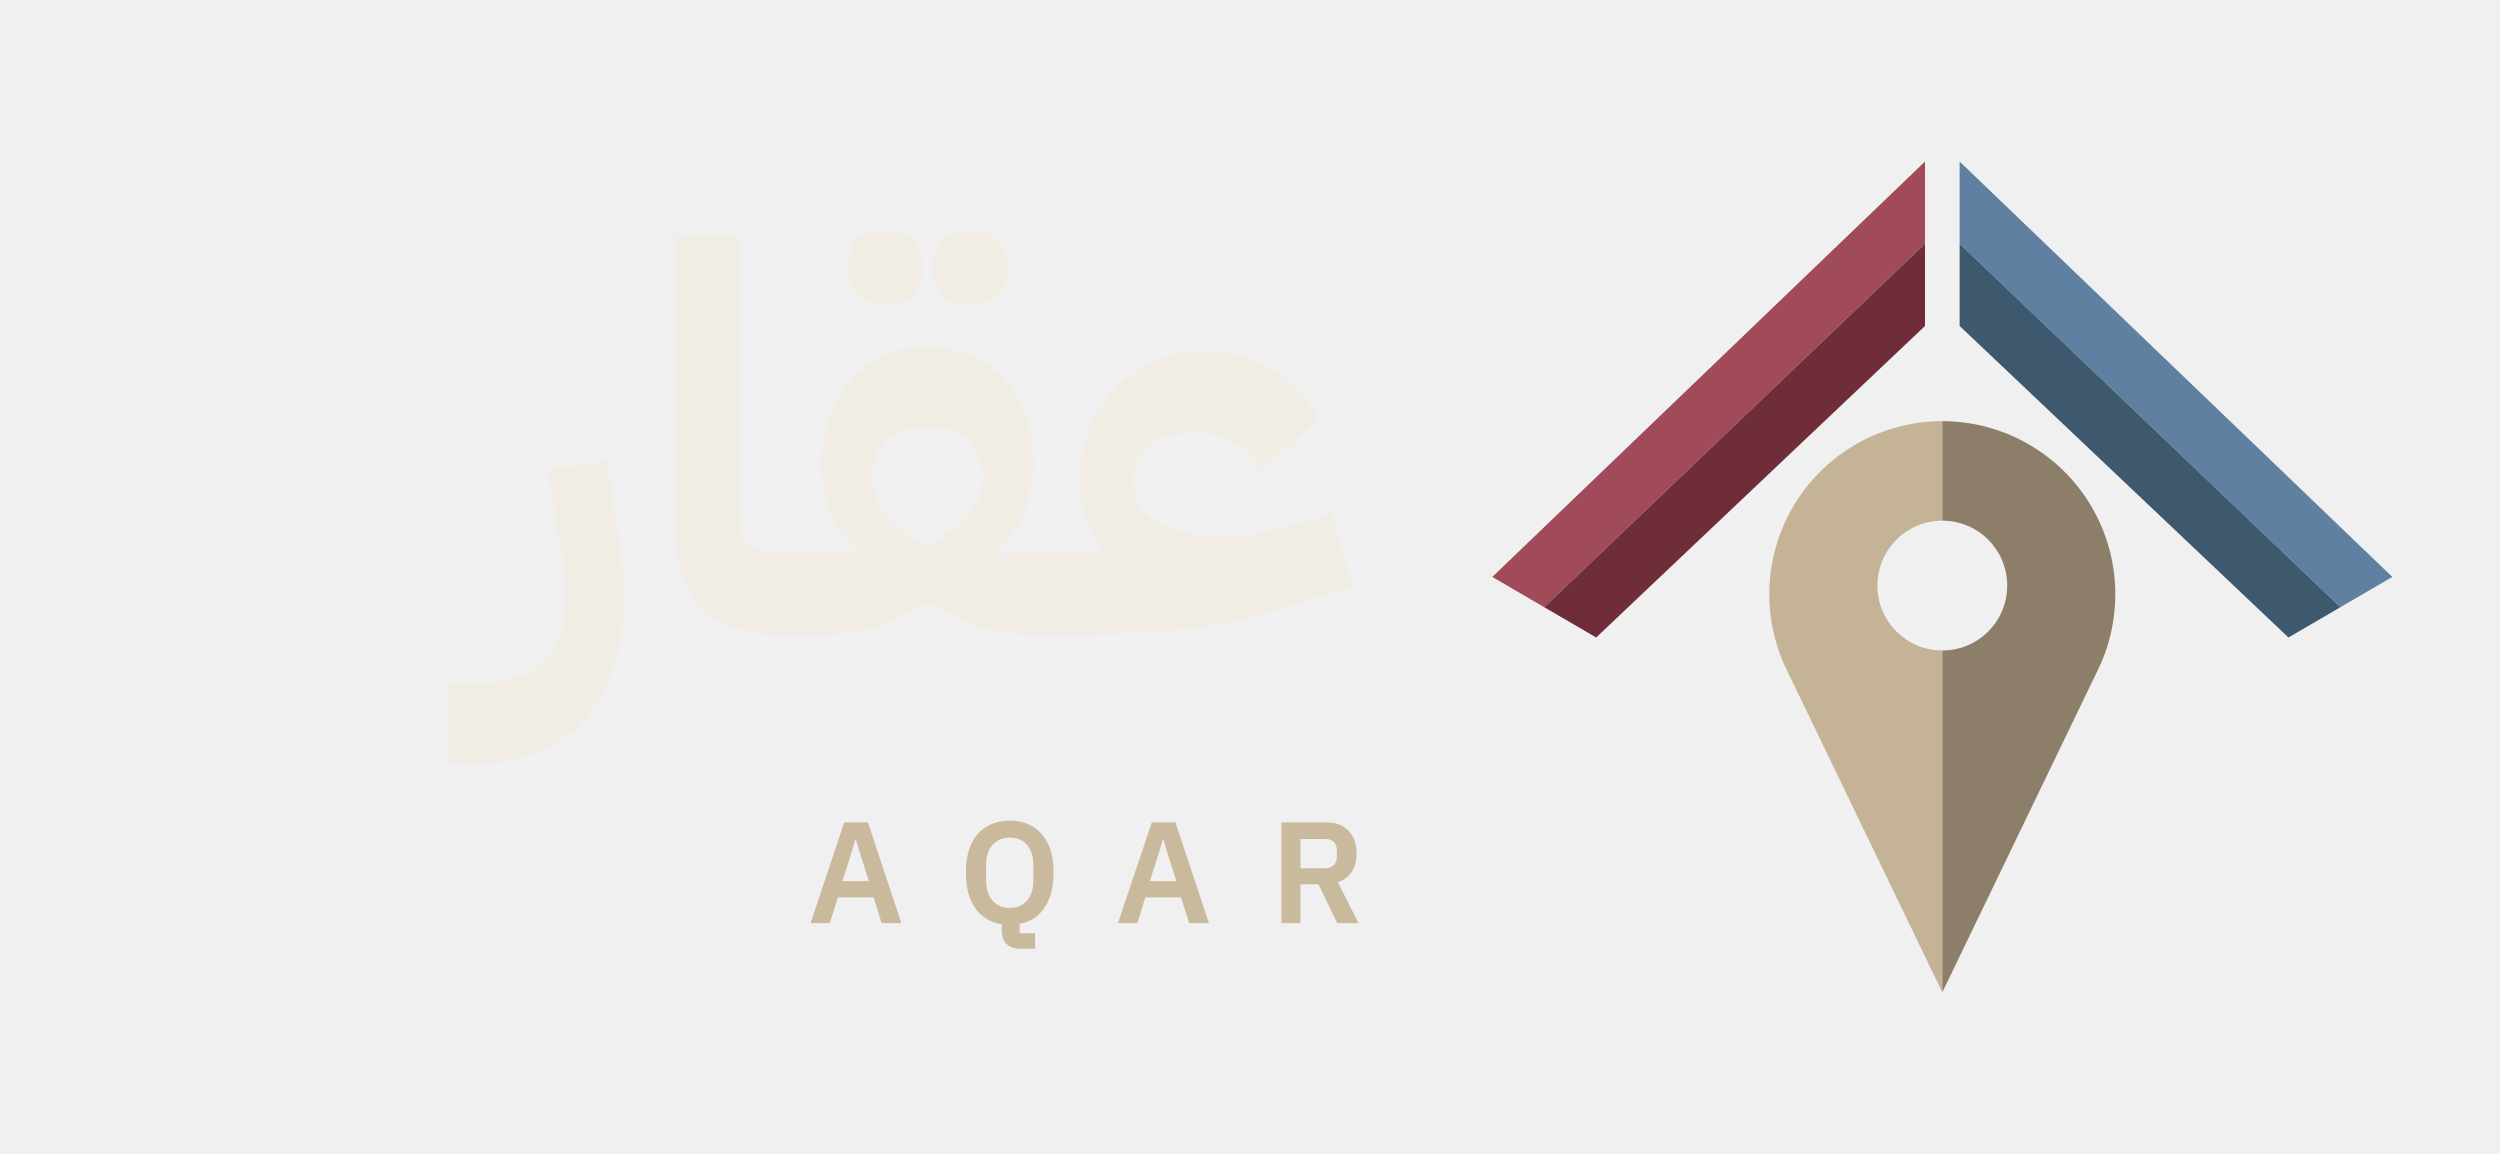
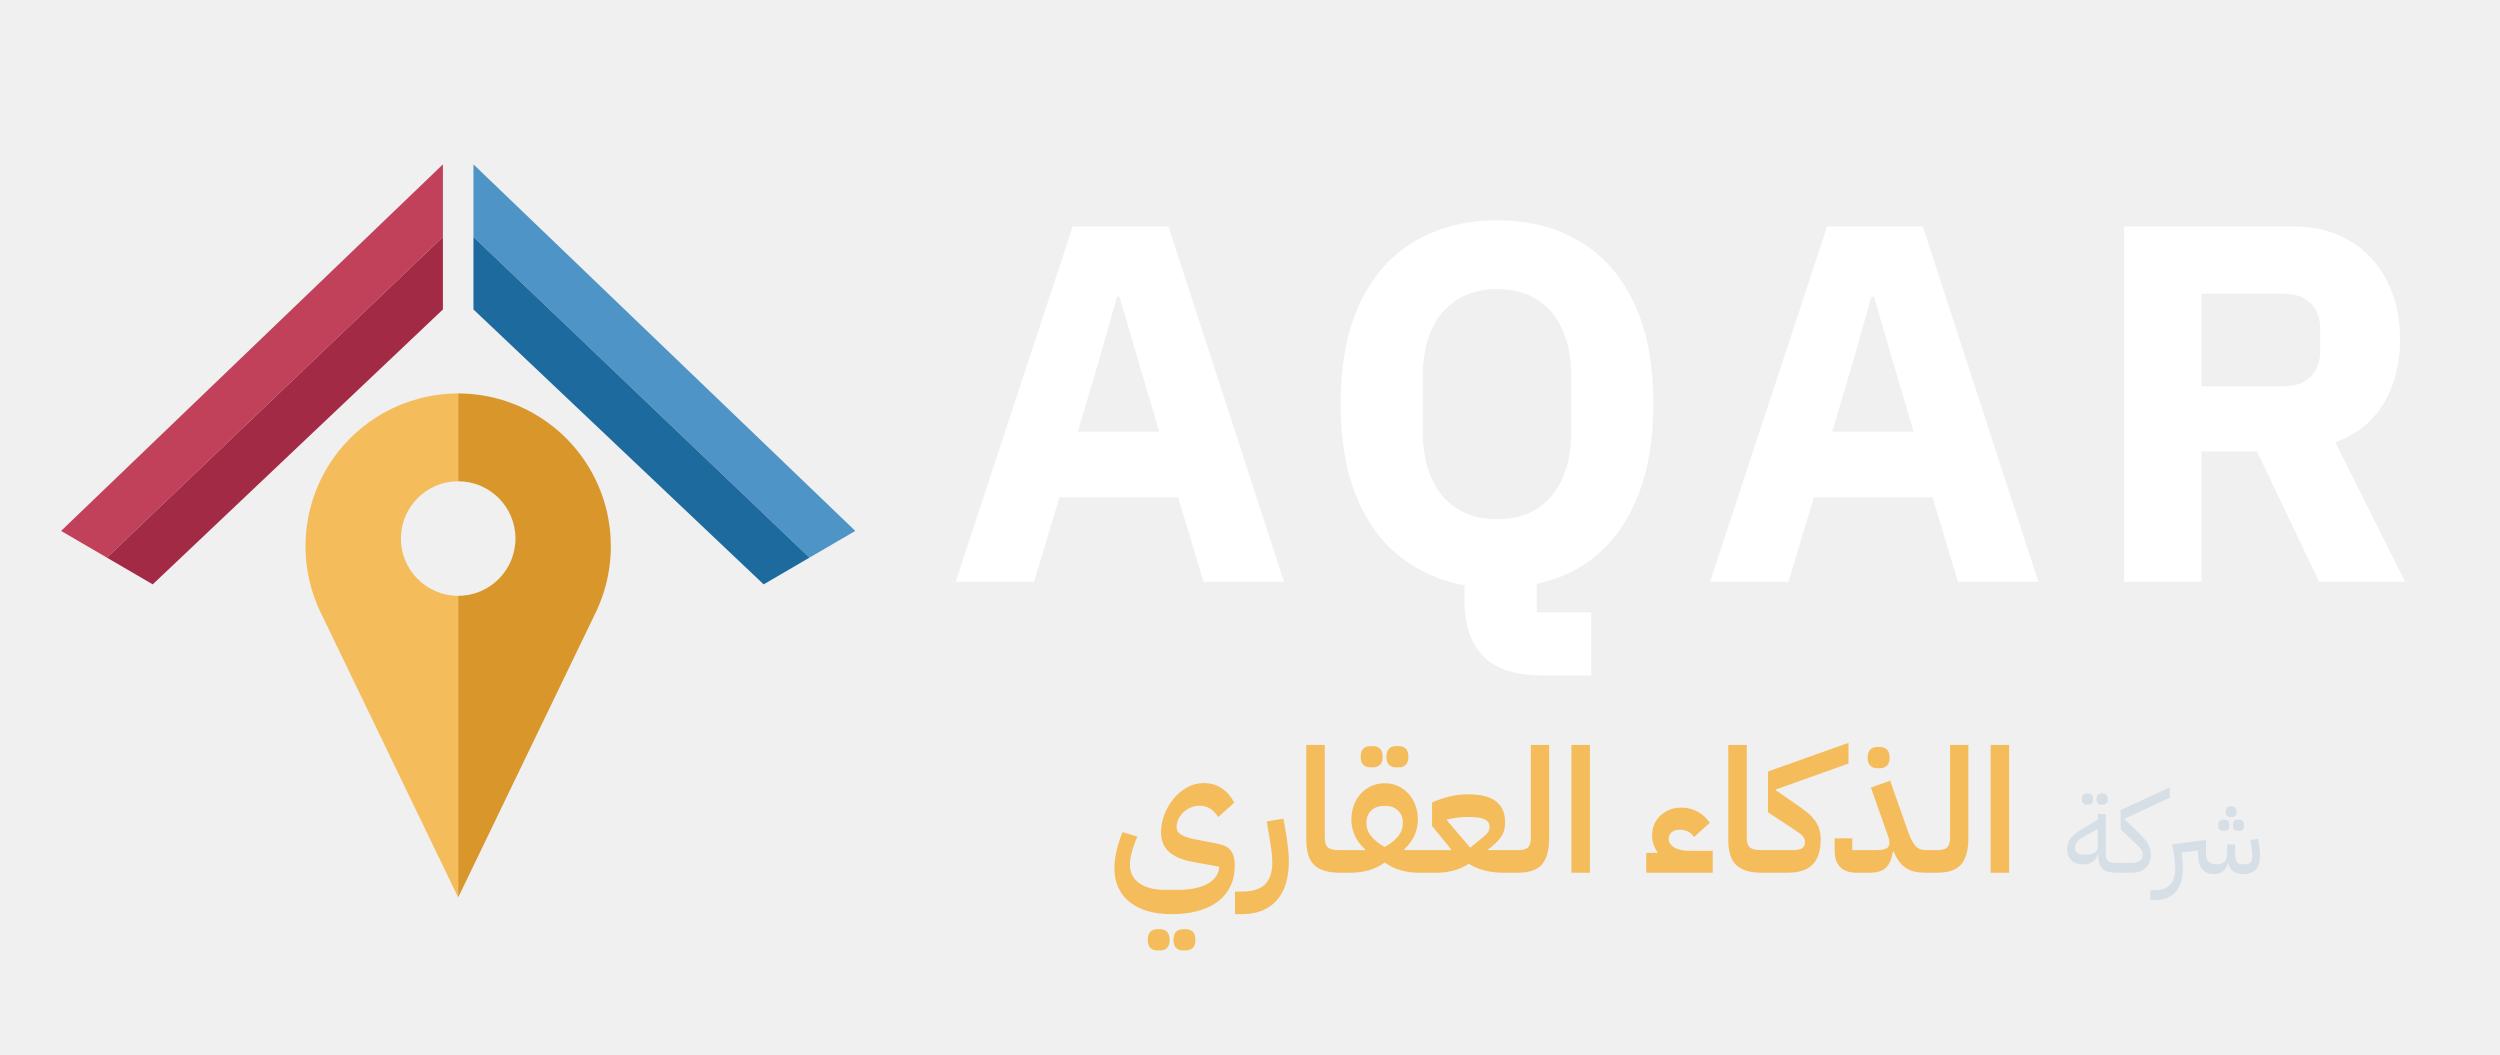
- <svg xmlns="http://www.w3.org/2000/svg" viewBox="0 0 260 120" width="260" height="120" role="img" aria-label="AQAR">
-   <g transform="translate(148,6) scale(0.9)">
-     <polygon points="58,12 8,60 14,63.5 58,21.5" fill="#A04A5A" />
-     <polygon points="58,21.5 14,63.5 20,67 58,31" fill="#6E2D39" />
-     <polygon points="62,12 112,60 106,63.5 62,21.5" fill="#5F80A0" />
-     <polygon points="62,21.5 106,63.5 100,67 62,31" fill="#3E586E" />
+ <svg xmlns="http://www.w3.org/2000/svg" viewBox="0 0 275 116" width="275" height="116" role="img" aria-label="AQAR – شركة الذكاء العقاري">
+   <g transform="translate(0,8) scale(0.84)">
+     <polygon points="58,12 8,60 14,63.5 58,21.5" fill="#C2415A" />
+     <polygon points="58,21.5 14,63.5 20,67 58,31" fill="#A32A44" />
+     <polygon points="62,12 112,60 106,63.5 62,21.5" fill="#4F94C6" />
+     <polygon points="62,21.5 106,63.5 100,67 62,31" fill="#1D6A9E" />
    <mask id="pinhole">
      <rect x="0" y="0" width="120" height="120" fill="#fff" />
      <circle cx="60" cy="61" r="7.5" fill="#000" />
    </mask>
    <g mask="url(#pinhole)">
-       <path d="M60,108 L42,70.7 A20,20 0 0 1 60,42 Z" fill="#C4B396" />
-       <path d="M60,108 L60,42 A20,20 0 0 1 78,70.7 Z" fill="#8D7E69" />
+       <path d="M60,108 L42,70.7 A20,20 0 0 1 60,42 Z" fill="#F5BC5C" />
+       <path d="M60,108 L60,42 A20,20 0 0 1 78,70.7 Z" fill="#D9962B" />
    </g>
  </g>
-   <path transform="translate(50.10,66)" d="M-3.36 5.04H-1.12Q3.976 5.04 6.356 2.968Q8.736 0.896 8.68 -3.92Q8.68 -5.208 8.512 -6.636Q8.344 -8.064 8.064 -9.688L6.888 -17.136L12.992 -18.088L13.832 -12.88Q14.28 -10.192 14.532 -7.924Q14.784 -5.656 14.784 -4.2Q14.784 -0.168 13.776 3.08Q12.768 6.328 10.752 8.652Q8.736 10.976 5.768 12.208Q2.8 13.44 -1.064 13.44H-3.36Z M31.248 0.0Q25.592 0.0 22.848 -2.688Q20.104 -5.376 20.104 -11.424V-41.44H26.824V-12.544Q26.824 -10.024 27.832 -9.212Q28.84 -8.4 31.304 -8.4H32.984V-1.68L31.304 0.0Z M31.304 -6.72 32.984 -8.4H38.976L39.088 -8.68Q36.96 -10.808 36.148 -13.188Q35.336 -15.568 35.336 -17.808Q35.336 -20.328 36.12 -22.54Q36.904 -24.752 38.36 -26.404Q39.816 -28.056 41.86 -29.008Q43.904 -29.96 46.368 -29.96Q48.832 -29.96 50.876 -29.008Q52.92 -28.056 54.376 -26.404Q55.832 -24.752 56.616 -22.54Q57.4 -20.328 57.4 -17.808Q57.4 -15.568 56.588 -13.188Q55.776 -10.808 53.648 -8.68L53.76 -8.4H59.976V-1.68L58.296 0.0H57.736Q54.712 0.0 51.856 -0.784Q49.0 -1.568 46.424 -3.584Q43.848 -1.568 40.992 -0.784Q38.136 0.0 35.112 0.0H31.304ZM46.368 -9.128Q49.224 -10.752 50.68 -12.516Q52.136 -14.28 52.136 -16.52Q52.136 -18.872 50.568 -20.216Q49.0 -21.56 46.704 -21.56H46.032Q43.736 -21.56 42.168 -20.216Q40.6 -18.872 40.6 -16.52Q40.6 -14.28 42.056 -12.516Q43.512 -10.752 46.368 -9.128ZM50.232 -34.44Q48.776 -34.44 47.852 -35.336Q46.928 -36.232 46.928 -38.192Q46.928 -40.152 47.852 -41.048Q48.776 -41.944 50.232 -41.944H51.352Q52.808 -41.944 53.732 -41.048Q54.656 -40.152 54.656 -38.192Q54.656 -36.232 53.732 -35.336Q52.808 -34.44 51.352 -34.44ZM41.384 -34.44Q39.928 -34.44 39.004 -35.336Q38.08 -36.232 38.08 -38.192Q38.08 -40.152 39.004 -41.048Q39.928 -41.944 41.384 -41.944H42.504Q43.96 -41.944 44.884 -41.048Q45.808 -40.152 45.808 -38.192Q45.808 -36.232 44.884 -35.336Q43.96 -34.44 42.504 -34.44Z M58.296 -6.72 59.976 -8.4H64.456V-8.68Q63.336 -10.304 62.748 -12.152Q62.16 -14.0 62.16 -16.128Q62.16 -18.872 63.14 -21.28Q64.12 -23.688 65.828 -25.508Q67.536 -27.328 69.86 -28.364Q72.184 -29.4 74.928 -29.4Q79.464 -29.4 82.32 -27.552Q85.176 -25.704 87.08 -22.512L81.088 -17.192Q79.856 -19.152 78.232 -20.076Q76.608 -21.0 74.368 -21.0Q71.232 -21.0 69.496 -19.74Q67.76 -18.48 67.76 -16.128Q67.76 -13.272 70.168 -11.732Q72.576 -10.192 76.944 -10.192Q78.4 -10.192 80.024 -10.416Q81.648 -10.64 82.992 -11.032L88.424 -12.544L90.552 -4.984L82.32 -2.464Q79.912 -1.736 77.672 -1.26Q75.432 -0.784 72.744 -0.504Q70.056 -0.224 66.584 -0.112Q63.112 0.0 58.296 0.0Z" fill="#F1ECE4" />
-   <path transform="translate(83.98,96)" d="M9.765 0.0H7.71L6.87 -2.67H3.15L2.325 0.0H0.315L3.825 -10.47H6.285ZM6.39 -4.365 5.535 -7.005 5.04 -8.67H4.965L4.47 -7.005L3.63 -4.365Z M23.67 1.05V2.67H22.215Q21.18 2.67 20.692 2.167Q20.205 1.665 20.205 0.75V0.12Q19.065 -0.06 18.225 -0.72Q17.385 -1.38 16.927 -2.52Q16.47 -3.66 16.47 -5.235Q16.47 -7.005 17.032 -8.213Q17.595 -9.42 18.63 -10.035Q19.665 -10.65 21.03 -10.65Q22.41 -10.65 23.438 -10.035Q24.465 -9.42 25.027 -8.213Q25.59 -7.005 25.59 -5.235Q25.59 -3.705 25.155 -2.587Q24.72 -1.47 23.94 -0.795Q23.16 -0.12 22.065 0.075V1.05ZM21.03 -1.575Q21.795 -1.575 22.343 -1.92Q22.89 -2.265 23.19 -2.902Q23.49 -3.54 23.49 -4.425V-6.045Q23.49 -6.945 23.19 -7.575Q22.89 -8.205 22.343 -8.55Q21.795 -8.895 21.03 -8.895Q20.295 -8.895 19.74 -8.55Q19.185 -8.205 18.877 -7.575Q18.57 -6.945 18.57 -6.045V-4.425Q18.57 -3.54 18.877 -2.902Q19.185 -2.265 19.74 -1.92Q20.295 -1.575 21.03 -1.575Z M41.745 0.0H39.69L38.85 -2.67H35.13L34.305 0.0H32.295L35.805 -10.47H38.265ZM38.37 -4.365 37.515 -7.005 37.02 -8.67H36.945L36.45 -7.005L35.61 -4.365Z M51.27 -4.035V0.0H49.29V-10.47H54.015Q54.975 -10.47 55.665 -10.072Q56.355 -9.675 56.73 -8.947Q57.105 -8.22 57.105 -7.23Q57.105 -6.165 56.617 -5.377Q56.13 -4.59 55.155 -4.26L57.3 0.0H55.095L53.145 -4.035ZM51.27 -5.7H53.82Q54.21 -5.7 54.48 -5.842Q54.75 -5.985 54.9 -6.247Q55.05 -6.51 55.05 -6.885V-7.575Q55.05 -7.965 54.9 -8.22Q54.75 -8.475 54.48 -8.61Q54.21 -8.745 53.82 -8.745H51.27Z" fill="#C9B99D" />
+   <path transform="translate(104,64)" d="M37.24 0.0H28.392L25.592 -9.296H12.544L9.744 0.0H1.12L14.0 -39.088H24.528ZM23.52 -16.52 21.112 -24.64 19.152 -31.36H18.872L16.968 -24.64L14.56 -16.52Z M71.032 3.36V10.304H65.768Q61.232 10.304 59.16 8.176Q57.088 6.048 57.088 2.016V0.392Q52.944 -0.392 49.864 -2.884Q46.784 -5.376 45.132 -9.548Q43.48 -13.72 43.48 -19.544Q43.48 -26.208 45.608 -30.688Q47.736 -35.168 51.628 -37.464Q55.52 -39.76 60.672 -39.76Q65.88 -39.76 69.744 -37.464Q73.608 -35.168 75.736 -30.688Q77.864 -26.208 77.864 -19.544Q77.864 -13.888 76.296 -9.772Q74.728 -5.656 71.872 -3.136Q69.016 -0.616 65.04 0.224V3.36ZM60.672 -6.888Q63.248 -6.888 65.068 -8.036Q66.888 -9.184 67.868 -11.368Q68.848 -13.552 68.848 -16.632V-22.456Q68.848 -25.592 67.868 -27.748Q66.888 -29.904 65.068 -31.052Q63.248 -32.2 60.672 -32.2Q58.152 -32.2 56.304 -31.052Q54.456 -29.904 53.476 -27.748Q52.496 -25.592 52.496 -22.456V-16.632Q52.496 -13.552 53.476 -11.368Q54.456 -9.184 56.304 -8.036Q58.152 -6.888 60.672 -6.888Z M120.224 0.0H111.376L108.576 -9.296H95.528L92.728 0.0H84.104L96.984 -39.088H107.512ZM106.504 -16.52 104.096 -24.64 102.136 -31.36H101.856L99.952 -24.64L97.544 -16.52Z M138.168 -14.336V0.0H129.656V-39.088H148.192Q151.832 -39.088 154.464 -37.52Q157.096 -35.952 158.552 -33.152Q160.008 -30.352 160.008 -26.6Q160.008 -22.68 158.244 -19.684Q156.48 -16.688 152.896 -15.344L160.568 0.0H151.104L144.272 -14.336ZM138.168 -21.504H147.128Q148.416 -21.504 149.312 -21.952Q150.208 -22.4 150.712 -23.268Q151.216 -24.136 151.216 -25.368V-27.832Q151.216 -29.12 150.712 -29.96Q150.208 -30.8 149.312 -31.248Q148.416 -31.696 147.128 -31.696H138.168Z" fill="#FFFFFF" />
+   <path transform="translate(121.9,96)" d="M6.973 4.56Q5.491 4.56 4.332 4.218Q3.173 3.876 2.356 3.22Q1.539 2.565 1.111 1.624Q0.684 0.684 0.684 -0.513Q0.684 -1.368 0.921 -2.413Q1.159 -3.458 1.577 -4.465L3.211 -3.971Q2.85 -3.173 2.622 -2.346Q2.394 -1.52 2.394 -0.893Q2.394 0.418 3.42 1.149Q4.446 1.881 6.27 1.881H7.676Q9.766 1.881 10.954 1.207Q12.141 0.532 12.217 -0.665L9.272 -1.197Q7.543 -1.52 6.678 -2.308Q5.814 -3.097 5.814 -4.465Q5.814 -5.415 6.175 -6.374Q6.536 -7.334 7.172 -8.113Q7.809 -8.892 8.664 -9.377Q9.519 -9.861 10.507 -9.861Q11.647 -9.861 12.492 -9.291Q13.338 -8.721 13.87 -7.714L12.103 -6.118Q11.78 -6.65 11.276 -7.011Q10.773 -7.372 10.051 -7.372Q9.557 -7.372 9.101 -7.182Q8.645 -6.992 8.293 -6.669Q7.942 -6.346 7.733 -5.918Q7.524 -5.491 7.524 -5.035Q7.524 -4.484 8.027 -4.18Q8.531 -3.876 9.595 -3.667L12.046 -3.192Q13.072 -3.002 13.499 -2.432Q13.927 -1.862 13.927 -0.798Q13.927 0.475 13.452 1.472Q12.977 2.47 12.084 3.154Q11.191 3.838 9.899 4.199Q8.607 4.56 6.973 4.56ZM8.227 8.55Q7.771 8.55 7.476 8.274Q7.182 7.999 7.182 7.391Q7.182 6.764 7.476 6.488Q7.771 6.213 8.227 6.213H8.55Q9.006 6.213 9.3 6.488Q9.595 6.764 9.595 7.391Q9.595 7.999 9.3 8.274Q9.006 8.55 8.55 8.55ZM5.396 8.55Q4.94 8.55 4.645 8.274Q4.351 7.999 4.351 7.391Q4.351 6.764 4.645 6.488Q4.94 6.213 5.396 6.213H5.719Q6.175 6.213 6.469 6.488Q6.764 6.764 6.764 7.391Q6.764 7.999 6.469 8.274Q6.175 8.55 5.719 8.55Z M13.946 2.071H14.687Q16.511 2.071 17.29 1.244Q18.069 0.418 18.05 -1.159Q18.05 -1.634 17.993 -2.156Q17.936 -2.679 17.841 -3.23L17.442 -5.643L19.285 -5.947L19.57 -4.275Q19.722 -3.363 19.798 -2.584Q19.874 -1.805 19.874 -1.216Q19.874 0.057 19.57 1.111Q19.266 2.166 18.63 2.936Q17.993 3.705 17.015 4.133Q16.036 4.56 14.706 4.56H13.946Z M25.441 0.0Q23.56 0.0 22.676 -0.836Q21.793 -1.672 21.793 -3.61V-14.06H23.826V-3.876Q23.826 -3.059 24.177 -2.774Q24.529 -2.489 25.384 -2.489H25.973V-0.513L25.46 0.0Z M25.46 -1.976 25.973 -2.489H28.215L28.253 -2.584Q27.455 -3.306 27.103 -4.142Q26.752 -4.978 26.752 -5.852Q26.752 -6.669 27.018 -7.4Q27.284 -8.132 27.768 -8.674Q28.253 -9.215 28.928 -9.529Q29.602 -9.842 30.419 -9.842Q31.236 -9.842 31.901 -9.529Q32.566 -9.215 33.05 -8.674Q33.535 -8.132 33.801 -7.4Q34.067 -6.669 34.067 -5.852Q34.067 -4.978 33.715 -4.142Q33.364 -3.306 32.566 -2.584L32.604 -2.489H34.903V-0.513L34.39 0.0H34.181Q33.174 0.0 32.224 -0.257Q31.274 -0.513 30.419 -1.121Q29.564 -0.513 28.623 -0.257Q27.683 0.0 26.676 0.0H25.46ZM30.419 -2.831Q31.388 -3.382 31.901 -4.019Q32.414 -4.655 32.414 -5.491Q32.414 -6.346 31.873 -6.849Q31.331 -7.353 30.514 -7.353H30.305Q29.488 -7.353 28.947 -6.849Q28.405 -6.346 28.405 -5.491Q28.405 -4.655 28.927 -4.019Q29.45 -3.382 30.419 -2.831ZM31.654 -11.59Q31.198 -11.59 30.904 -11.866Q30.609 -12.141 30.609 -12.749Q30.609 -13.376 30.904 -13.652Q31.198 -13.927 31.654 -13.927H31.977Q32.433 -13.927 32.727 -13.652Q33.022 -13.376 33.022 -12.749Q33.022 -12.141 32.727 -11.866Q32.433 -11.59 31.977 -11.59ZM28.823 -11.59Q28.367 -11.59 28.072 -11.866Q27.778 -12.141 27.778 -12.749Q27.778 -13.376 28.072 -13.652Q28.367 -13.927 28.823 -13.927H29.146Q29.602 -13.927 29.896 -13.652Q30.191 -13.376 30.191 -12.749Q30.191 -12.141 29.896 -11.866Q29.602 -11.59 29.146 -11.59Z M34.39 -1.976 34.903 -2.489H37.677L37.715 -2.584L35.625 -5.149V-7.714Q36.537 -8.151 37.572 -8.389Q38.608 -8.626 39.596 -8.626Q43.662 -8.626 43.662 -5.567Q43.662 -5.054 43.557 -4.674Q43.453 -4.294 43.225 -3.952Q42.997 -3.61 42.645 -3.277Q42.294 -2.945 41.781 -2.546L41.8 -2.489H44.384V-0.513L43.871 0.0H43.377Q42.427 0.0 41.448 -0.237Q40.47 -0.475 39.672 -0.988Q38.874 -0.475 37.981 -0.237Q37.088 0.0 36.138 0.0H34.39ZM37.278 -5.738 39.824 -2.755 40.698 -3.477Q41.021 -3.743 41.258 -3.933Q41.496 -4.123 41.648 -4.294Q41.8 -4.465 41.876 -4.646Q41.952 -4.826 41.952 -5.054Q41.952 -5.624 41.391 -5.88Q40.831 -6.137 39.577 -6.137Q39.007 -6.137 38.399 -6.061Q37.791 -5.985 37.278 -5.852Z M43.871 -1.976 44.384 -2.489H45.144Q45.904 -2.489 46.199 -2.812Q46.493 -3.135 46.493 -3.819V-14.06H48.507V-3.819Q48.507 -1.862 47.737 -0.94Q46.968 -0.019 45.144 0.0H43.871Z M50.958 -14.06H52.991V0.0H50.958Z  M59.185 -2.185H60.382L60.42 -2.261Q60.097 -2.755 59.964 -3.183Q59.831 -3.61 59.831 -4.142Q59.831 -4.769 60.069 -5.32Q60.306 -5.871 60.733 -6.279Q61.161 -6.688 61.74 -6.925Q62.32 -7.163 63.023 -7.163Q64.011 -7.163 64.828 -6.726Q65.645 -6.289 66.177 -5.491L64.448 -3.933Q64.144 -4.37 63.745 -4.55Q63.346 -4.731 62.852 -4.731Q62.339 -4.731 61.997 -4.465Q61.655 -4.199 61.655 -3.724Q61.655 -3.173 62.244 -2.793Q62.833 -2.413 63.916 -2.413H66.5V0.0H59.185Z M71.858 0.0Q69.977 0.0 69.094 -0.836Q68.21 -1.672 68.21 -3.61V-14.06H70.243V-3.876Q70.243 -3.059 70.594 -2.774Q70.946 -2.489 71.801 -2.489H72.39V-0.513L71.877 0.0Z M71.877 -1.976 72.39 -2.489H75.278Q76.0 -2.489 76.323 -2.688Q76.646 -2.888 76.646 -3.363Q76.646 -3.724 76.428 -3.99Q76.209 -4.256 75.601 -4.655L72.58 -6.65V-11.134L81.434 -14.288V-12.008L73.454 -9.158V-9.063L75.601 -7.581Q76.38 -7.068 76.912 -6.621Q77.444 -6.175 77.767 -5.71Q78.09 -5.244 78.233 -4.75Q78.375 -4.256 78.375 -3.667Q78.375 -1.824 77.501 -0.912Q76.627 0.0 74.727 0.0H71.877Z M82.308 0.0Q81.168 0.0 80.541 -0.599Q79.914 -1.197 79.914 -2.451V-3.781H81.852V-2.489H84.436Q85.272 -2.489 85.605 -2.67Q85.937 -2.85 85.937 -3.306Q85.937 -3.515 85.851 -3.819Q85.766 -4.123 85.614 -4.503L83.904 -9.367L86.013 -10.127L87.932 -4.674Q88.16 -4.009 88.379 -3.591Q88.597 -3.173 88.825 -2.926Q89.053 -2.679 89.328 -2.584Q89.604 -2.489 89.946 -2.489H90.497V-0.513L89.984 0.0Q89.262 0.0 88.73 -0.114Q88.198 -0.228 87.78 -0.494Q87.362 -0.76 87.029 -1.207Q86.697 -1.653 86.393 -2.337L86.317 -2.318Q86.108 -1.064 85.528 -0.532Q84.949 0.0 83.733 0.0ZM84.588 -11.495Q84.132 -11.495 83.837 -11.77Q83.543 -12.046 83.543 -12.654Q83.543 -13.281 83.837 -13.556Q84.132 -13.832 84.588 -13.832H84.911Q85.367 -13.832 85.661 -13.556Q85.956 -13.281 85.956 -12.654Q85.956 -12.046 85.661 -11.77Q85.367 -11.495 84.911 -11.495Z M89.984 -1.976 90.497 -2.489H91.257Q92.017 -2.489 92.311 -2.812Q92.606 -3.135 92.606 -3.819V-14.06H94.62V-3.819Q94.62 -1.862 93.851 -0.94Q93.081 -0.019 91.257 0.0H89.984Z M97.071 -14.06H99.104V0.0H97.071Z" fill="#F5BC5C" />
+   <path transform="translate(227.2,96)" d="M5.7 0.0Q5.125 0.0 4.731 -0.094Q4.338 -0.188 4.094 -0.406Q3.85 -0.625 3.737 -0.969Q3.625 -1.312 3.625 -1.825V-2.038H3.562Q3.388 -1.475 2.969 -1.194Q2.55 -0.913 1.963 -0.913Q1.125 -0.913 0.656 -1.363Q0.188 -1.812 0.188 -2.638Q0.188 -2.988 0.3 -3.294Q0.413 -3.6 0.669 -3.894Q0.925 -4.188 1.325 -4.481Q1.725 -4.775 2.3 -5.1L3.562 -5.825V-6.45H4.438V-1.95Q4.438 -1.438 4.7 -1.256Q4.963 -1.075 5.513 -1.075H5.95V-0.25ZM2.15 -1.988Q2.913 -1.988 3.237 -2.206Q3.562 -2.425 3.562 -2.988V-4.812L2.3 -4.138Q1.638 -3.775 1.35 -3.469Q1.062 -3.163 1.062 -2.763Q1.062 -2.363 1.306 -2.175Q1.55 -1.988 2.15 -1.988ZM3.963 -7.487Q3.713 -7.487 3.562 -7.631Q3.413 -7.775 3.413 -8.1Q3.413 -8.425 3.562 -8.569Q3.713 -8.713 3.963 -8.713H4.1Q4.35 -8.713 4.5 -8.569Q4.65 -8.425 4.65 -8.1Q4.65 -7.775 4.5 -7.631Q4.35 -7.487 4.1 -7.487ZM2.35 -7.487Q2.1 -7.487 1.95 -7.631Q1.8 -7.775 1.8 -8.1Q1.8 -8.425 1.95 -8.569Q2.1 -8.713 2.35 -8.713H2.487Q2.737 -8.713 2.888 -8.569Q3.038 -8.425 3.038 -8.1Q3.038 -7.775 2.888 -7.631Q2.737 -7.487 2.487 -7.487Z M5.7 -0.825 5.95 -1.075H7.238Q7.838 -1.075 8.175 -1.294Q8.512 -1.513 8.512 -1.975Q8.512 -2.225 8.4 -2.438Q8.287 -2.65 8.0 -2.938L6.075 -4.775V-6.9L11.475 -9.388V-8.25L6.513 -5.95V-5.888L7.988 -4.45Q8.375 -4.075 8.644 -3.763Q8.913 -3.45 9.075 -3.163Q9.238 -2.875 9.312 -2.6Q9.387 -2.325 9.387 -2.013Q9.387 -1.062 8.819 -0.531Q8.25 0.0 7.238 0.0H5.7Z M9.35 1.925H9.813Q10.5 1.925 10.938 1.725Q11.375 1.525 11.625 1.194Q11.875 0.863 11.975 0.419Q12.075 -0.025 12.075 -0.513Q12.075 -0.875 12.038 -1.269Q12 -1.663 11.938 -2.025L11.738 -3.113L15.463 -3.613V-2.138Q15.463 -1.5 15.75 -1.212Q16.038 -0.925 16.638 -0.925Q17.225 -0.925 17.506 -1.2Q17.788 -1.475 17.788 -2.138V-3.113H18.663V-2.138Q18.663 -1.463 18.85 -1.194Q19.038 -0.925 19.5 -0.925H19.75Q20.55 -0.925 20.55 -1.725Q20.55 -1.925 20.531 -2.244Q20.513 -2.562 20.45 -2.925L20.35 -3.613L21.213 -3.725L21.3 -3.062Q21.35 -2.675 21.375 -2.325Q21.4 -1.975 21.4 -1.725Q21.4 -0.863 20.938 -0.356Q20.475 0.15 19.625 0.15Q18.15 0.15 17.9 -1.1H17.838Q17.713 -0.5 17.35 -0.175Q16.988 0.15 16.388 0.15Q15.45 0.15 15.019 -0.406Q14.588 -0.963 14.588 -2.138V-2.463L12.775 -2.225Q12.838 -1.75 12.875 -1.3Q12.913 -0.85 12.913 -0.488Q12.913 0.2 12.763 0.831Q12.613 1.463 12.256 1.944Q11.9 2.425 11.306 2.713Q10.713 3.0 9.813 3.0H9.35ZM18.963 -4.612Q18.713 -4.612 18.562 -4.756Q18.413 -4.9 18.413 -5.225Q18.413 -5.55 18.562 -5.694Q18.713 -5.838 18.963 -5.838H19.1Q19.35 -5.838 19.5 -5.694Q19.65 -5.55 19.65 -5.225Q19.65 -4.9 19.5 -4.756Q19.35 -4.612 19.1 -4.612ZM17.35 -4.612Q17.1 -4.612 16.95 -4.756Q16.8 -4.9 16.8 -5.225Q16.8 -5.55 16.95 -5.694Q17.1 -5.838 17.35 -5.838H17.488Q17.738 -5.838 17.888 -5.694Q18.038 -5.55 18.038 -5.225Q18.038 -4.9 17.888 -4.756Q17.738 -4.612 17.488 -4.612ZM18.15 -6.125Q17.913 -6.125 17.769 -6.269Q17.625 -6.413 17.625 -6.713Q17.625 -7.013 17.769 -7.156Q17.913 -7.3 18.15 -7.3H18.3Q18.538 -7.3 18.681 -7.156Q18.825 -7.013 18.825 -6.713Q18.825 -6.413 18.681 -6.269Q18.538 -6.125 18.3 -6.125Z" fill="#D6DEE6" />
</svg>
